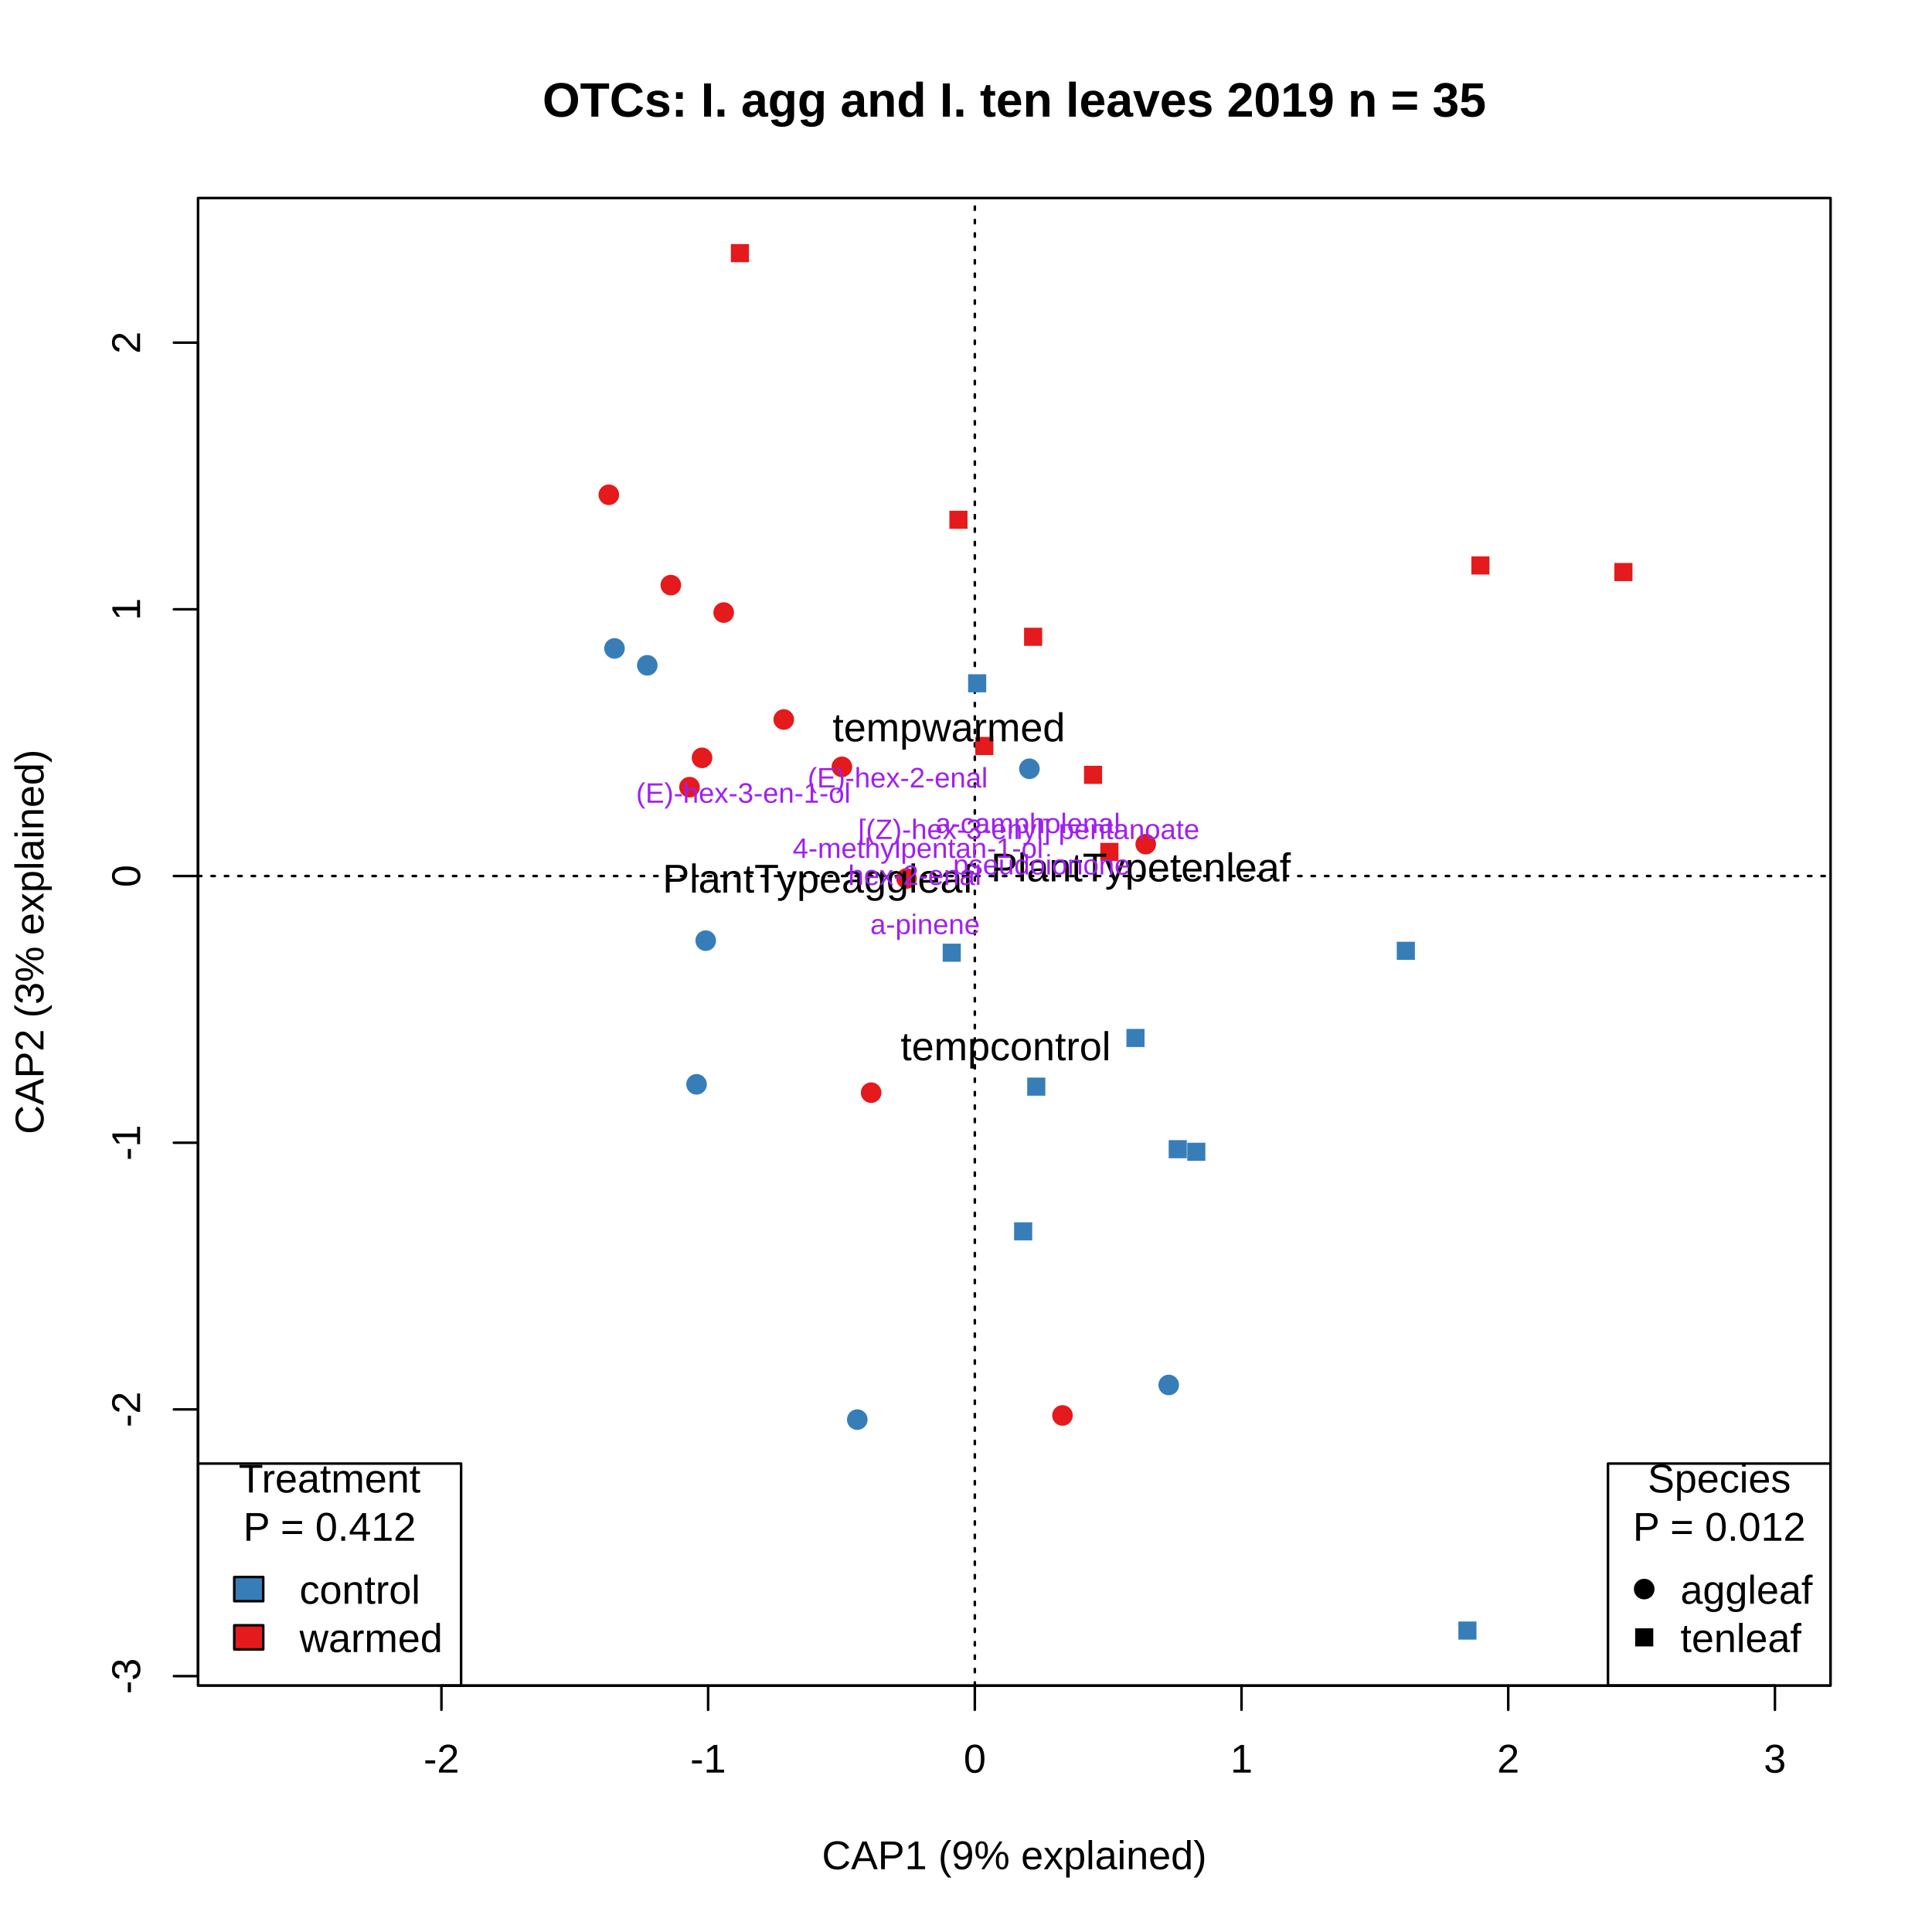
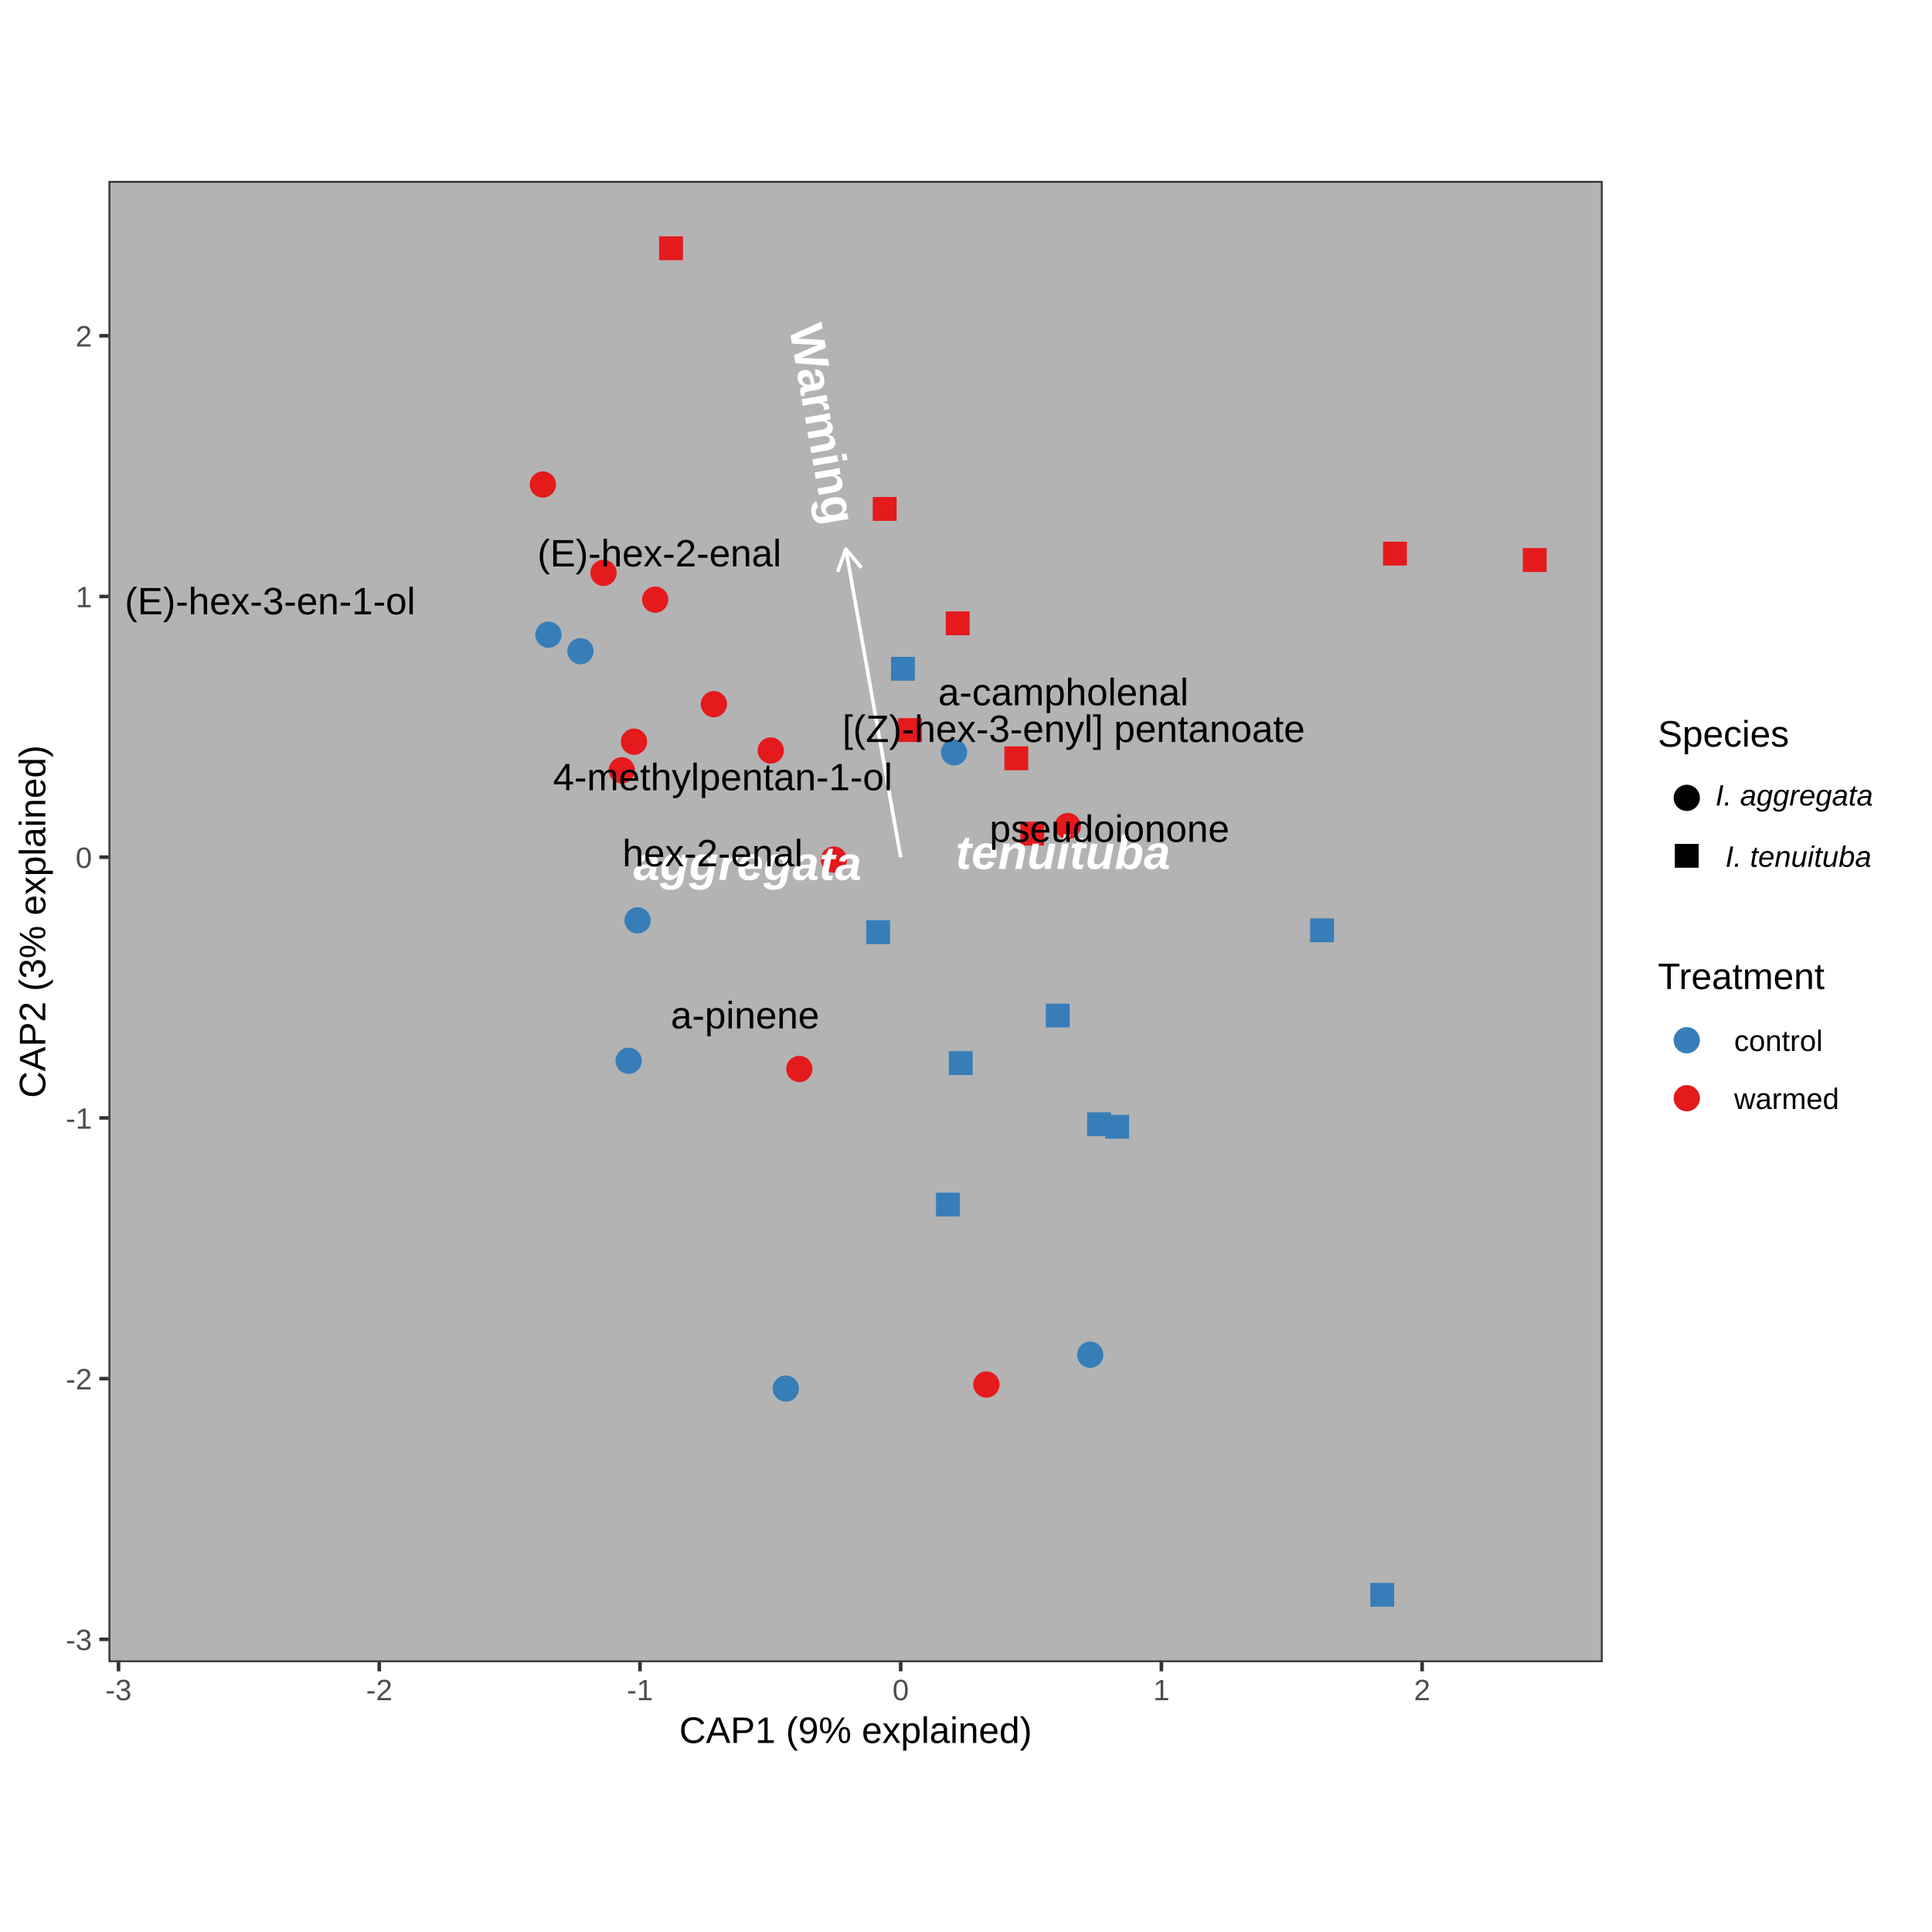
<svg xmlns="http://www.w3.org/2000/svg" class="svglite" width="576.00pt" height="576.00pt" viewBox="0 0 576.00 576.00">
  <defs>
    <style type="text/css">
    .svglite line, .svglite polyline, .svglite polygon, .svglite path, .svglite rect, .svglite circle {
      fill: none;
      stroke: #000000;
      stroke-linecap: round;
      stroke-linejoin: round;
      stroke-miterlimit: 10.00;
    }
    .svglite text {
      white-space: pre;
    }
  </style>
  </defs>
  <rect width="100%" height="100%" style="stroke: none; fill: #FFFFFF;" />
  <defs>
    <clipPath id="cpMC4wMHw1NzYuMDB8MC4wMHw1NzYuMDA=">
      <rect x="0.00" y="0.00" width="576.00" height="576.00" />
    </clipPath>
  </defs>
  <g clip-path="url(#cpMC4wMHw1NzYuMDB8MC4wMHw1NzYuMDA=)">
-     <line x1="131.61" y1="502.56" x2="529.17" y2="502.56" style="stroke-width: 0.75;" />
-     <line x1="131.61" y1="502.56" x2="131.61" y2="509.76" style="stroke-width: 0.75;" />
-     <line x1="211.12" y1="502.56" x2="211.12" y2="509.76" style="stroke-width: 0.75;" />
-     <line x1="290.63" y1="502.56" x2="290.63" y2="509.76" style="stroke-width: 0.75;" />
-     <line x1="370.14" y1="502.56" x2="370.14" y2="509.76" style="stroke-width: 0.75;" />
-     <line x1="449.66" y1="502.56" x2="449.66" y2="509.76" style="stroke-width: 0.75;" />
-     <line x1="529.17" y1="502.56" x2="529.17" y2="509.76" style="stroke-width: 0.75;" />
-     <text x="131.61" y="528.48" text-anchor="middle" style="font-size: 12.00px; font-family: &quot;Arial&quot;;">-2</text>
-     <text x="211.12" y="528.48" text-anchor="middle" style="font-size: 12.00px; font-family: &quot;Arial&quot;;">-1</text>
-     <text x="290.63" y="528.48" text-anchor="middle" style="font-size: 12.00px; font-family: &quot;Arial&quot;;">0</text>
-     <text x="370.14" y="528.48" text-anchor="middle" style="font-size: 12.00px; font-family: &quot;Arial&quot;;">1</text>
-     <text x="449.66" y="528.48" text-anchor="middle" style="font-size: 12.00px; font-family: &quot;Arial&quot;;">2</text>
-     <text x="529.17" y="528.48" text-anchor="middle" style="font-size: 12.00px; font-family: &quot;Arial&quot;;">3</text>
-     <line x1="59.04" y1="499.71" x2="59.04" y2="102.15" style="stroke-width: 0.75;" />
-     <line x1="59.04" y1="499.71" x2="51.84" y2="499.71" style="stroke-width: 0.75;" />
-     <line x1="59.04" y1="420.20" x2="51.84" y2="420.20" style="stroke-width: 0.75;" />
-     <line x1="59.04" y1="340.69" x2="51.84" y2="340.69" style="stroke-width: 0.75;" />
-     <line x1="59.04" y1="261.18" x2="51.84" y2="261.18" style="stroke-width: 0.75;" />
-     <line x1="59.04" y1="181.66" x2="51.84" y2="181.66" style="stroke-width: 0.75;" />
-     <line x1="59.04" y1="102.15" x2="51.84" y2="102.15" style="stroke-width: 0.75;" />
-     <text transform="translate(41.76,499.71) rotate(-90)" text-anchor="middle" style="font-size: 12.00px; font-family: &quot;Arial&quot;;">-3</text>
-     <text transform="translate(41.76,420.20) rotate(-90)" text-anchor="middle" style="font-size: 12.00px; font-family: &quot;Arial&quot;;">-2</text>
-     <text transform="translate(41.76,340.69) rotate(-90)" text-anchor="middle" style="font-size: 12.00px; font-family: &quot;Arial&quot;;">-1</text>
-     <text transform="translate(41.76,261.18) rotate(-90)" text-anchor="middle" style="font-size: 12.00px; font-family: &quot;Arial&quot;;">0</text>
-     <text transform="translate(41.76,181.66) rotate(-90)" text-anchor="middle" style="font-size: 12.00px; font-family: &quot;Arial&quot;;">1</text>
-     <text transform="translate(41.76,102.15) rotate(-90)" text-anchor="middle" style="font-size: 12.00px; font-family: &quot;Arial&quot;;">2</text>
-     <polygon points="59.04,502.56 545.76,502.56 545.76,59.04 59.04,59.04 " style="stroke-width: 0.75;" />
-     <text x="302.40" y="557.28" text-anchor="middle" style="font-size: 12.00px; font-family: &quot;Arial&quot;;">CAP1 (9% explained)</text>
-     <text transform="translate(12.96,280.80) rotate(-90)" text-anchor="middle" style="font-size: 12.00px; font-family: &quot;Arial&quot;;">CAP2 (3% explained)</text>
-   </g>
+ </g>
  <defs>
-     <clipPath id="cpNTkuMDR8NTQ1Ljc2fDU5LjA0fDUwMi41Ng==">
-       <rect x="59.04" y="59.04" width="486.72" height="443.52" />
+     <clipPath id="cpMC4wMHw1NzYuMDB8NDguNDZ8NTI3LjU0">
+       <rect x="0.00" y="48.46" width="576.00" height="479.07" />
    </clipPath>
  </defs>
-   <g clip-path="url(#cpNTkuMDR8NTQ1Ljc2fDU5LjA0fDUwMi41Ng==)">
-     <line x1="59.04" y1="261.18" x2="545.76" y2="261.18" style="stroke-width: 0.75; stroke-dasharray: 1.00,3.00;" />
-     <line x1="290.63" y1="502.56" x2="290.63" y2="59.04" style="stroke-width: 0.75; stroke-dasharray: 1.00,3.00;" />
+   <g clip-path="url(#cpMC4wMHw1NzYuMDB8NDguNDZ8NTI3LjU0)">
+     <rect x="0.00" y="48.46" width="576.00" height="479.07" style="stroke-width: 1.07; stroke: #FFFFFF; fill: #FFFFFF;" />
  </g>
  <g clip-path="url(#cpMC4wMHw1NzYuMDB8MC4wMHw1NzYuMDA=)">
-     <text x="302.40" y="34.77" text-anchor="middle" style="font-size: 14.40px; font-weight: bold; font-family: &quot;Arial&quot;;">OTCs: I. agg and I. ten leaves 2019 n = 35</text>
+ </g>
+   <defs>
+     <clipPath id="cpMzIuMzZ8NDc3LjgxfDUzLjk0fDQ5NS41NQ==">
+       <rect x="32.36" y="53.94" width="445.45" height="441.61" />
+     </clipPath>
+   </defs>
+   <g clip-path="url(#cpMzIuMzZ8NDc3LjgxfDUzLjk0fDQ5NS41NQ==)">
+     <rect x="32.36" y="53.94" width="445.45" height="441.61" style="stroke-width: 1.07; stroke: none; fill: #B3B3B3;" />
+     <circle cx="325.04" cy="403.89" r="3.56" style="stroke-width: 0.71; stroke: #377EB8; fill: #377EB8;" />
+     <circle cx="179.93" cy="170.78" r="3.56" style="stroke-width: 0.71; stroke: #E41A1C; fill: #E41A1C;" />
+     <circle cx="195.34" cy="178.77" r="3.56" style="stroke-width: 0.71; stroke: #E41A1C; fill: #E41A1C;" />
+     <circle cx="173.06" cy="194.14" r="3.56" style="stroke-width: 0.71; stroke: #377EB8; fill: #377EB8;" />
+     <circle cx="318.35" cy="246.28" r="3.56" style="stroke-width: 0.71; stroke: #E41A1C; fill: #E41A1C;" />
+     <circle cx="284.44" cy="224.30" r="3.56" style="stroke-width: 0.71; stroke: #377EB8; fill: #377EB8;" />
+     <circle cx="187.42" cy="316.27" r="3.56" style="stroke-width: 0.71; stroke: #377EB8; fill: #377EB8;" />
+     <circle cx="190.09" cy="274.40" r="3.56" style="stroke-width: 0.71; stroke: #377EB8; fill: #377EB8;" />
+     <polygon points="196.51,77.57 203.62,77.57 203.62,70.46 196.51,70.46 " style="stroke-width: 0.71; stroke: none; fill: #E41A1C;" />
+     <polygon points="412.33,168.61 419.44,168.61 419.44,161.50 412.33,161.50 " style="stroke-width: 0.71; stroke: none; fill: #E41A1C;" />
+     <polygon points="299.44,229.63 306.55,229.63 306.55,222.52 299.44,222.52 " style="stroke-width: 0.71; stroke: none; fill: #E41A1C;" />
+     <polygon points="267.75,221.21 274.86,221.21 274.86,214.10 267.75,214.10 " style="stroke-width: 0.71; stroke: none; fill: #E41A1C;" />
+     <polygon points="260.20,155.29 267.31,155.29 267.31,148.18 260.20,148.18 " style="stroke-width: 0.71; stroke: none; fill: #E41A1C;" />
+     <polygon points="390.60,280.91 397.71,280.91 397.71,273.80 390.60,273.80 " style="stroke-width: 0.71; stroke: none; fill: #377EB8;" />
+     <polygon points="281.97,189.39 289.08,189.39 289.08,182.28 281.97,182.28 " style="stroke-width: 0.71; stroke: none; fill: #E41A1C;" />
+     <polygon points="304.19,252.10 311.30,252.10 311.30,244.98 304.19,244.98 " style="stroke-width: 0.71; stroke: none; fill: #E41A1C;" />
+     <polygon points="454.01,170.52 461.12,170.52 461.12,163.41 454.01,163.41 " style="stroke-width: 0.71; stroke: none; fill: #E41A1C;" />
+     <circle cx="185.38" cy="229.66" r="3.56" style="stroke-width: 0.71; stroke: #E41A1C; fill: #E41A1C;" />
+     <circle cx="294.08" cy="412.78" r="3.56" style="stroke-width: 0.71; stroke: #E41A1C; fill: #E41A1C;" />
+     <circle cx="238.31" cy="318.70" r="3.56" style="stroke-width: 0.71; stroke: #E41A1C; fill: #E41A1C;" />
+     <circle cx="229.79" cy="223.75" r="3.56" style="stroke-width: 0.71; stroke: #E41A1C; fill: #E41A1C;" />
+     <circle cx="189.02" cy="221.12" r="3.56" style="stroke-width: 0.71; stroke: #E41A1C; fill: #E41A1C;" />
+     <circle cx="212.84" cy="209.94" r="3.56" style="stroke-width: 0.71; stroke: #E41A1C; fill: #E41A1C;" />
+     <circle cx="234.28" cy="413.99" r="3.56" style="stroke-width: 0.71; stroke: #377EB8; fill: #377EB8;" />
+     <circle cx="163.52" cy="189.23" r="3.56" style="stroke-width: 0.71; stroke: #377EB8; fill: #377EB8;" />
+     <circle cx="161.85" cy="144.45" r="3.56" style="stroke-width: 0.71; stroke: #E41A1C; fill: #E41A1C;" />
+     <circle cx="248.61" cy="256.27" r="3.56" style="stroke-width: 0.71; stroke: #E41A1C; fill: #E41A1C;" />
+     <polygon points="279.06,362.68 286.17,362.68 286.17,355.57 279.06,355.57 " style="stroke-width: 0.71; stroke: none; fill: #377EB8;" />
+     <polygon points="258.25,281.47 265.36,281.47 265.36,274.35 258.25,274.35 " style="stroke-width: 0.71; stroke: none; fill: #377EB8;" />
+     <polygon points="265.65,202.95 272.76,202.95 272.76,195.84 265.65,195.84 " style="stroke-width: 0.71; stroke: none; fill: #377EB8;" />
+     <polygon points="324.11,338.73 331.22,338.73 331.22,331.62 324.11,331.62 " style="stroke-width: 0.71; stroke: none; fill: #377EB8;" />
+     <polygon points="282.88,320.50 289.99,320.50 289.99,313.39 282.88,313.39 " style="stroke-width: 0.71; stroke: none; fill: #377EB8;" />
+     <polygon points="408.54,479.03 415.65,479.03 415.65,471.92 408.54,471.92 " style="stroke-width: 0.71; stroke: none; fill: #377EB8;" />
+     <polygon points="311.80,306.32 318.91,306.32 318.91,299.21 311.80,299.21 " style="stroke-width: 0.71; stroke: none; fill: #377EB8;" />
+     <polygon points="329.52,339.49 336.63,339.49 336.63,332.38 329.52,332.38 " style="stroke-width: 0.71; stroke: none; fill: #377EB8;" />
+     <line x1="268.53" y1="255.56" x2="252.18" y2="163.73" style="stroke-width: 1.07; stroke: #FFFFFF; stroke-linecap: butt;" />
+     <polyline points="256.82,169.24 252.18,163.73 249.73,170.50 " style="stroke-width: 1.07; stroke: #FFFFFF; stroke-linecap: butt;" />
+     <text transform="translate(245.71,156.99) rotate(80)" text-anchor="end" style="font-size: 14.23px; font-weight: bold;fill: #FFFFFF; font-family: &quot;Arial&quot;;">Warming</text>
+     <text x="222.85" y="262.34" text-anchor="middle" style="font-size: 14.23px; font-weight: bold; font-style: italic;fill: #FFFFFF; font-family: &quot;Arial&quot;;">aggregata</text>
+     <text x="316.90" y="259.06" text-anchor="middle" style="font-size: 14.23px; font-weight: bold; font-style: italic;fill: #FFFFFF; font-family: &quot;Arial&quot;;">tenuituba</text>
+     <text x="222.13" y="306.61" text-anchor="middle" style="font-size: 11.38px; font-family: &quot;Arial&quot;;">a-pinene</text>
+     <text x="215.47" y="235.59" text-anchor="middle" style="font-size: 11.38px; font-family: &quot;Arial&quot;;">4-methylpentan-1-ol</text>
+     <text x="212.46" y="258.28" text-anchor="middle" style="font-size: 11.38px; font-family: &quot;Arial&quot;;">hex-2-enal</text>
+     <text x="196.58" y="168.87" text-anchor="middle" style="font-size: 11.38px; font-family: &quot;Arial&quot;;">(E)-hex-2-enal</text>
+     <text x="80.52" y="183.15" text-anchor="middle" style="font-size: 11.38px; font-family: &quot;Arial&quot;;">(E)-hex-3-en-1-ol</text>
+     <text x="330.78" y="251.00" text-anchor="middle" style="font-size: 11.38px; font-family: &quot;Arial&quot;;">pseudoionone</text>
+     <text x="320.11" y="221.21" text-anchor="middle" style="font-size: 11.38px; font-family: &quot;Arial&quot;;">[(Z)-hex-3-enyl] pentanoate</text>
+     <text x="317.02" y="210.27" text-anchor="middle" style="font-size: 11.38px; font-family: &quot;Arial&quot;;">a-campholenal</text>
+     <rect x="32.36" y="53.94" width="445.45" height="441.61" style="stroke-width: 1.07; stroke: #333333;" />
  </g>
-   <g clip-path="url(#cpNTkuMDR8NTQ1Ljc2fDU5LjA0fDUwMi41Ng==)">
-     <rect x="59.04" y="436.34" width="78.43" height="66.22" style="stroke-width: 0.75;" />
-     <rect x="69.84" y="470.16" width="8.64" height="7.20" style="stroke-width: 0.75; fill: #377EB8;" />
-     <rect x="69.84" y="484.56" width="8.64" height="7.20" style="stroke-width: 0.75; fill: #E41A1C;" />
-     <text x="98.26" y="444.96" text-anchor="middle" style="font-size: 12.00px; font-family: &quot;Arial&quot;;">Treatment </text>
-     <text x="98.26" y="459.36" text-anchor="middle" style="font-size: 12.00px; font-family: &quot;Arial&quot;;">P = 0.412</text>
-     <text x="89.28" y="478.13" style="font-size: 12.00px; font-family: &quot;Arial&quot;;">control</text>
-     <text x="89.28" y="492.53" style="font-size: 12.00px; font-family: &quot;Arial&quot;;">warmed</text>
-     <rect x="479.40" y="436.34" width="66.36" height="66.22" style="stroke-width: 0.75;" />
-     <circle cx="490.20" cy="473.76" r="2.70" style="stroke-width: 0.75; fill: #000000;" />
-     <polygon points="487.50,490.86 492.90,490.86 492.90,485.46 487.50,485.46 " style="stroke-width: 0.75; stroke: none; fill: #000000;" />
-     <text x="512.58" y="444.96" text-anchor="middle" style="font-size: 12.00px; font-family: &quot;Arial&quot;;">Species </text>
-     <text x="512.58" y="459.36" text-anchor="middle" style="font-size: 12.00px; font-family: &quot;Arial&quot;;">P = 0.012</text>
-     <text x="501.00" y="478.13" style="font-size: 12.00px; font-family: &quot;Arial&quot;;">aggleaf</text>
-     <text x="501.00" y="492.53" style="font-size: 12.00px; font-family: &quot;Arial&quot;;">tenleaf</text>
-     <circle cx="348.44" cy="412.91" r="2.70" style="stroke-width: 0.75; stroke: #377EB8; fill: #377EB8;" />
-     <circle cx="200.00" cy="174.45" r="2.70" style="stroke-width: 0.75; stroke: #E41A1C; fill: #E41A1C;" />
-     <circle cx="215.76" cy="182.63" r="2.70" style="stroke-width: 0.75; stroke: #E41A1C; fill: #E41A1C;" />
-     <circle cx="192.98" cy="198.35" r="2.70" style="stroke-width: 0.75; stroke: #377EB8; fill: #377EB8;" />
-     <circle cx="341.59" cy="251.68" r="2.70" style="stroke-width: 0.75; stroke: #E41A1C; fill: #E41A1C;" />
-     <circle cx="306.91" cy="229.20" r="2.70" style="stroke-width: 0.75; stroke: #377EB8; fill: #377EB8;" />
-     <circle cx="207.67" cy="323.28" r="2.70" style="stroke-width: 0.75; stroke: #377EB8; fill: #377EB8;" />
-     <circle cx="210.40" cy="280.44" r="2.70" style="stroke-width: 0.75; stroke: #377EB8; fill: #377EB8;" />
-     <polygon points="217.90,78.17 223.30,78.17 223.30,72.77 217.90,72.77 " style="stroke-width: 0.75; stroke: none; fill: #E41A1C;" />
-     <polygon points="438.67,171.29 444.07,171.29 444.07,165.89 438.67,165.89 " style="stroke-width: 0.75; stroke: none; fill: #E41A1C;" />
-     <polygon points="323.18,233.71 328.58,233.71 328.58,228.31 323.18,228.31 " style="stroke-width: 0.75; stroke: none; fill: #E41A1C;" />
-     <polygon points="290.77,225.10 296.17,225.10 296.17,219.70 290.77,219.70 " style="stroke-width: 0.75; stroke: none; fill: #E41A1C;" />
-     <polygon points="283.05,157.67 288.45,157.67 288.45,152.27 283.05,152.27 " style="stroke-width: 0.75; stroke: none; fill: #E41A1C;" />
-     <polygon points="416.43,286.17 421.83,286.17 421.83,280.77 416.43,280.77 " style="stroke-width: 0.75; stroke: none; fill: #377EB8;" />
-     <polygon points="305.31,192.55 310.71,192.55 310.71,187.15 305.31,187.15 " style="stroke-width: 0.75; stroke: none; fill: #E41A1C;" />
-     <polygon points="328.05,256.69 333.45,256.69 333.45,251.29 328.05,251.29 " style="stroke-width: 0.75; stroke: none; fill: #E41A1C;" />
-     <polygon points="481.30,173.25 486.70,173.25 486.70,167.85 481.30,167.85 " style="stroke-width: 0.75; stroke: none; fill: #E41A1C;" />
-     <circle cx="205.57" cy="234.68" r="2.70" style="stroke-width: 0.75; stroke: #E41A1C; fill: #E41A1C;" />
-     <circle cx="316.77" cy="422.00" r="2.70" style="stroke-width: 0.75; stroke: #E41A1C; fill: #E41A1C;" />
-     <circle cx="259.72" cy="325.76" r="2.70" style="stroke-width: 0.75; stroke: #E41A1C; fill: #E41A1C;" />
-     <circle cx="251.00" cy="228.63" r="2.70" style="stroke-width: 0.75; stroke: #E41A1C; fill: #E41A1C;" />
-     <circle cx="209.30" cy="225.94" r="2.70" style="stroke-width: 0.75; stroke: #E41A1C; fill: #E41A1C;" />
-     <circle cx="233.67" cy="214.51" r="2.70" style="stroke-width: 0.75; stroke: #E41A1C; fill: #E41A1C;" />
-     <circle cx="255.59" cy="423.24" r="2.70" style="stroke-width: 0.75; stroke: #377EB8; fill: #377EB8;" />
-     <circle cx="183.21" cy="193.32" r="2.70" style="stroke-width: 0.75; stroke: #377EB8; fill: #377EB8;" />
-     <circle cx="181.51" cy="147.51" r="2.70" style="stroke-width: 0.75; stroke: #E41A1C; fill: #E41A1C;" />
-     <circle cx="270.26" cy="261.90" r="2.70" style="stroke-width: 0.75; stroke: #E41A1C; fill: #E41A1C;" />
-     <polygon points="302.34,369.81 307.74,369.81 307.74,364.41 302.34,364.41 " style="stroke-width: 0.75; stroke: none; fill: #377EB8;" />
-     <polygon points="281.05,286.74 286.45,286.74 286.45,281.34 281.05,281.34 " style="stroke-width: 0.75; stroke: none; fill: #377EB8;" />
-     <polygon points="288.63,206.42 294.03,206.42 294.03,201.02 288.63,201.02 " style="stroke-width: 0.75; stroke: none; fill: #377EB8;" />
-     <polygon points="348.43,345.32 353.83,345.32 353.83,339.92 348.43,339.92 " style="stroke-width: 0.75; stroke: none; fill: #377EB8;" />
-     <polygon points="306.25,326.67 311.65,326.67 311.65,321.27 306.25,321.27 " style="stroke-width: 0.75; stroke: none; fill: #377EB8;" />
-     <polygon points="434.79,488.83 440.19,488.83 440.19,483.43 434.79,483.43 " style="stroke-width: 0.75; stroke: none; fill: #377EB8;" />
-     <polygon points="335.83,312.16 341.23,312.16 341.23,306.76 335.83,306.76 " style="stroke-width: 0.75; stroke: none; fill: #377EB8;" />
-     <polygon points="353.96,346.09 359.36,346.09 359.36,340.69 353.96,340.69 " style="stroke-width: 0.75; stroke: none; fill: #377EB8;" />
-     <text x="243.91" y="266.11" text-anchor="middle" style="font-size: 12.00px; font-family: &quot;Arial&quot;;">PlantTypeaggleaf</text>
-     <text x="340.11" y="262.77" text-anchor="middle" style="font-size: 12.00px; font-family: &quot;Arial&quot;;">PlantTypetenleaf</text>
-     <text x="299.82" y="316.10" text-anchor="middle" style="font-size: 12.00px; font-family: &quot;Arial&quot;;">tempcontrol</text>
-     <text x="282.89" y="221.02" text-anchor="middle" style="font-size: 12.00px; font-family: &quot;Arial&quot;;">tempwarmed</text>
-     <text x="275.80" y="278.48" text-anchor="middle" style="font-size: 8.40px;fill: #A020F0; font-family: &quot;Arial&quot;;">a-pinene</text>
-     <text x="276.14" y="259.81" text-anchor="middle" style="font-size: 8.40px;fill: none; font-family: &quot;Arial&quot;;">(E)-4-oxohex-2-enal</text>
-     <text x="288.16" y="262.89" text-anchor="middle" style="font-size: 8.40px;fill: none; font-family: &quot;Arial&quot;;">hexan-1-ol</text>
-     <text x="273.67" y="255.78" text-anchor="middle" style="font-size: 8.40px;fill: #A020F0; font-family: &quot;Arial&quot;;">4-methylpentan-1-ol</text>
-     <text x="279.70" y="259.38" text-anchor="middle" style="font-size: 8.40px;fill: none; font-family: &quot;Arial&quot;;">1-penten-3-ol</text>
-     <text x="277.41" y="259.21" text-anchor="middle" style="font-size: 8.40px;fill: none; font-family: &quot;Arial&quot;;">(Z)-hex-2-en-1-ol</text>
-     <text x="272.71" y="263.84" text-anchor="middle" style="font-size: 8.40px;fill: #A020F0; font-family: &quot;Arial&quot;;">hex-2-enal</text>
-     <text x="267.63" y="234.77" text-anchor="middle" style="font-size: 8.40px;fill: #A020F0; font-family: &quot;Arial&quot;;">(E)-hex-2-enal</text>
-     <text x="221.61" y="239.33" text-anchor="middle" style="font-size: 8.40px;fill: #A020F0; font-family: &quot;Arial&quot;;">(E)-hex-3-en-1-ol</text>
-     <text x="278.10" y="257.71" text-anchor="middle" style="font-size: 8.40px;fill: none; font-family: &quot;Arial&quot;;">[(E)-hex-3-enyl] acetate</text>
-     <text x="310.53" y="260.71" text-anchor="middle" style="font-size: 8.40px;fill: #A020F0; font-family: &quot;Arial&quot;;">pseudoionone</text>
-     <text x="294.45" y="255.71" text-anchor="middle" style="font-size: 8.40px;fill: none; font-family: &quot;Arial&quot;;">b-caryophyllene</text>
-     <text x="306.73" y="250.16" text-anchor="middle" style="font-size: 8.40px;fill: #A020F0; font-family: &quot;Arial&quot;;">[(Z)-hex-3-enyl] pentanoate</text>
-     <text x="299.14" y="256.59" text-anchor="middle" style="font-size: 8.40px;fill: none; font-family: &quot;Arial&quot;;">petasitene</text>
-     <text x="297.15" y="261.34" text-anchor="middle" style="font-size: 8.40px;fill: none; font-family: &quot;Arial&quot;;">undecanal</text>
-     <text x="306.43" y="248.38" text-anchor="middle" style="font-size: 8.40px;fill: #A020F0; font-family: &quot;Arial&quot;;">a-campholenal</text>
-     <text x="276.87" y="262.15" text-anchor="middle" style="font-size: 8.40px;fill: none; font-family: &quot;Arial&quot;;">(E)-12-cyclopropyldodec-11-en-1-ol</text>
+   <g clip-path="url(#cpMC4wMHw1NzYuMDB8MC4wMHw1NzYuMDA=)">
+     <text x="27.43" y="491.96" text-anchor="end" style="font-size: 8.80px;fill: #4D4D4D; font-family: &quot;Arial&quot;;">-3</text>
+     <text x="27.43" y="414.23" text-anchor="end" style="font-size: 8.80px;fill: #4D4D4D; font-family: &quot;Arial&quot;;">-2</text>
+     <text x="27.43" y="336.50" text-anchor="end" style="font-size: 8.80px;fill: #4D4D4D; font-family: &quot;Arial&quot;;">-1</text>
+     <text x="27.43" y="258.77" text-anchor="end" style="font-size: 8.80px;fill: #4D4D4D; font-family: &quot;Arial&quot;;">0</text>
+     <text x="27.43" y="181.04" text-anchor="end" style="font-size: 8.80px;fill: #4D4D4D; font-family: &quot;Arial&quot;;">1</text>
+     <text x="27.43" y="103.31" text-anchor="end" style="font-size: 8.80px;fill: #4D4D4D; font-family: &quot;Arial&quot;;">2</text>
+     <polyline points="29.62,488.75 32.36,488.75 " style="stroke-width: 1.07; stroke: #333333; stroke-linecap: butt;" />
+     <polyline points="29.62,411.02 32.36,411.02 " style="stroke-width: 1.07; stroke: #333333; stroke-linecap: butt;" />
+     <polyline points="29.62,333.29 32.36,333.29 " style="stroke-width: 1.07; stroke: #333333; stroke-linecap: butt;" />
+     <polyline points="29.62,255.56 32.36,255.56 " style="stroke-width: 1.07; stroke: #333333; stroke-linecap: butt;" />
+     <polyline points="29.62,177.83 32.36,177.83 " style="stroke-width: 1.07; stroke: #333333; stroke-linecap: butt;" />
+     <polyline points="29.62,100.10 32.36,100.10 " style="stroke-width: 1.07; stroke: #333333; stroke-linecap: butt;" />
+     <polyline points="35.34,498.29 35.34,495.55 " style="stroke-width: 1.07; stroke: #333333; stroke-linecap: butt;" />
+     <polyline points="113.07,498.29 113.07,495.55 " style="stroke-width: 1.07; stroke: #333333; stroke-linecap: butt;" />
+     <polyline points="190.80,498.29 190.80,495.55 " style="stroke-width: 1.07; stroke: #333333; stroke-linecap: butt;" />
+     <polyline points="268.53,498.29 268.53,495.55 " style="stroke-width: 1.07; stroke: #333333; stroke-linecap: butt;" />
+     <polyline points="346.26,498.29 346.26,495.55 " style="stroke-width: 1.07; stroke: #333333; stroke-linecap: butt;" />
+     <polyline points="423.99,498.29 423.99,495.55 " style="stroke-width: 1.07; stroke: #333333; stroke-linecap: butt;" />
+     <text x="35.34" y="506.90" text-anchor="middle" style="font-size: 8.80px;fill: #4D4D4D; font-family: &quot;Arial&quot;;">-3</text>
+     <text x="113.07" y="506.90" text-anchor="middle" style="font-size: 8.80px;fill: #4D4D4D; font-family: &quot;Arial&quot;;">-2</text>
+     <text x="190.80" y="506.90" text-anchor="middle" style="font-size: 8.80px;fill: #4D4D4D; font-family: &quot;Arial&quot;;">-1</text>
+     <text x="268.53" y="506.90" text-anchor="middle" style="font-size: 8.80px;fill: #4D4D4D; font-family: &quot;Arial&quot;;">0</text>
+     <text x="346.26" y="506.90" text-anchor="middle" style="font-size: 8.80px;fill: #4D4D4D; font-family: &quot;Arial&quot;;">1</text>
+     <text x="423.99" y="506.90" text-anchor="middle" style="font-size: 8.80px;fill: #4D4D4D; font-family: &quot;Arial&quot;;">2</text>
+     <text x="255.09" y="519.64" text-anchor="middle" style="font-size: 11.00px; font-family: &quot;Arial&quot;;">CAP1 (9% explained)</text>
+     <text transform="translate(13.50,274.75) rotate(-90)" text-anchor="middle" style="font-size: 11.00px; font-family: &quot;Arial&quot;;">CAP2 (3% explained)</text>
+     <rect x="488.77" y="207.95" width="81.75" height="61.32" style="stroke-width: 1.07; stroke: none; fill: #FFFFFF;" />
+     <text x="494.25" y="222.60" style="font-size: 11.00px; font-family: &quot;Arial&quot;;">Species</text>
+     <rect x="494.25" y="229.23" width="17.28" height="17.28" style="stroke-width: 1.07; stroke: none; fill: #FFFFFF;" />
+     <circle cx="502.89" cy="237.87" r="3.56" style="stroke-width: 0.71; fill: #000000;" />
+     <rect x="494.25" y="246.51" width="17.28" height="17.28" style="stroke-width: 1.07; stroke: none; fill: #FFFFFF;" />
+     <polygon points="499.33,258.70 506.44,258.70 506.44,251.59 499.33,251.59 " style="stroke-width: 0.71; stroke: none; fill: #000000;" />
+     <text x="511.44" y="240.16" style="font-size: 8.80px; font-style: italic; font-family: &quot;Arial&quot;;">I. aggregata</text>
+     <text x="514.40" y="258.43" style="font-size: 8.80px; font-style: italic; font-family: &quot;Arial&quot;;">I. tenuituba</text>
+     <rect x="488.77" y="280.23" width="65.81" height="61.32" style="stroke-width: 1.07; stroke: none; fill: #FFFFFF;" />
+     <text x="494.25" y="294.87" style="font-size: 11.00px; font-family: &quot;Arial&quot;;">Treatment</text>
+     <rect x="494.25" y="301.50" width="17.28" height="17.28" style="stroke-width: 1.07; stroke: none; fill: #FFFFFF;" />
+     <circle cx="502.89" cy="310.14" r="3.56" style="stroke-width: 0.71; stroke: #377EB8; fill: #377EB8;" />
+     <rect x="494.25" y="318.78" width="17.28" height="17.28" style="stroke-width: 1.07; stroke: none; fill: #FFFFFF;" />
+     <circle cx="502.89" cy="327.42" r="3.56" style="stroke-width: 0.71; stroke: #E41A1C; fill: #E41A1C;" />
+     <text x="517.01" y="313.35" style="font-size: 8.80px; font-family: &quot;Arial&quot;;">control</text>
+     <text x="517.01" y="330.63" style="font-size: 8.80px; font-family: &quot;Arial&quot;;">warmed</text>
  </g>
</svg>
